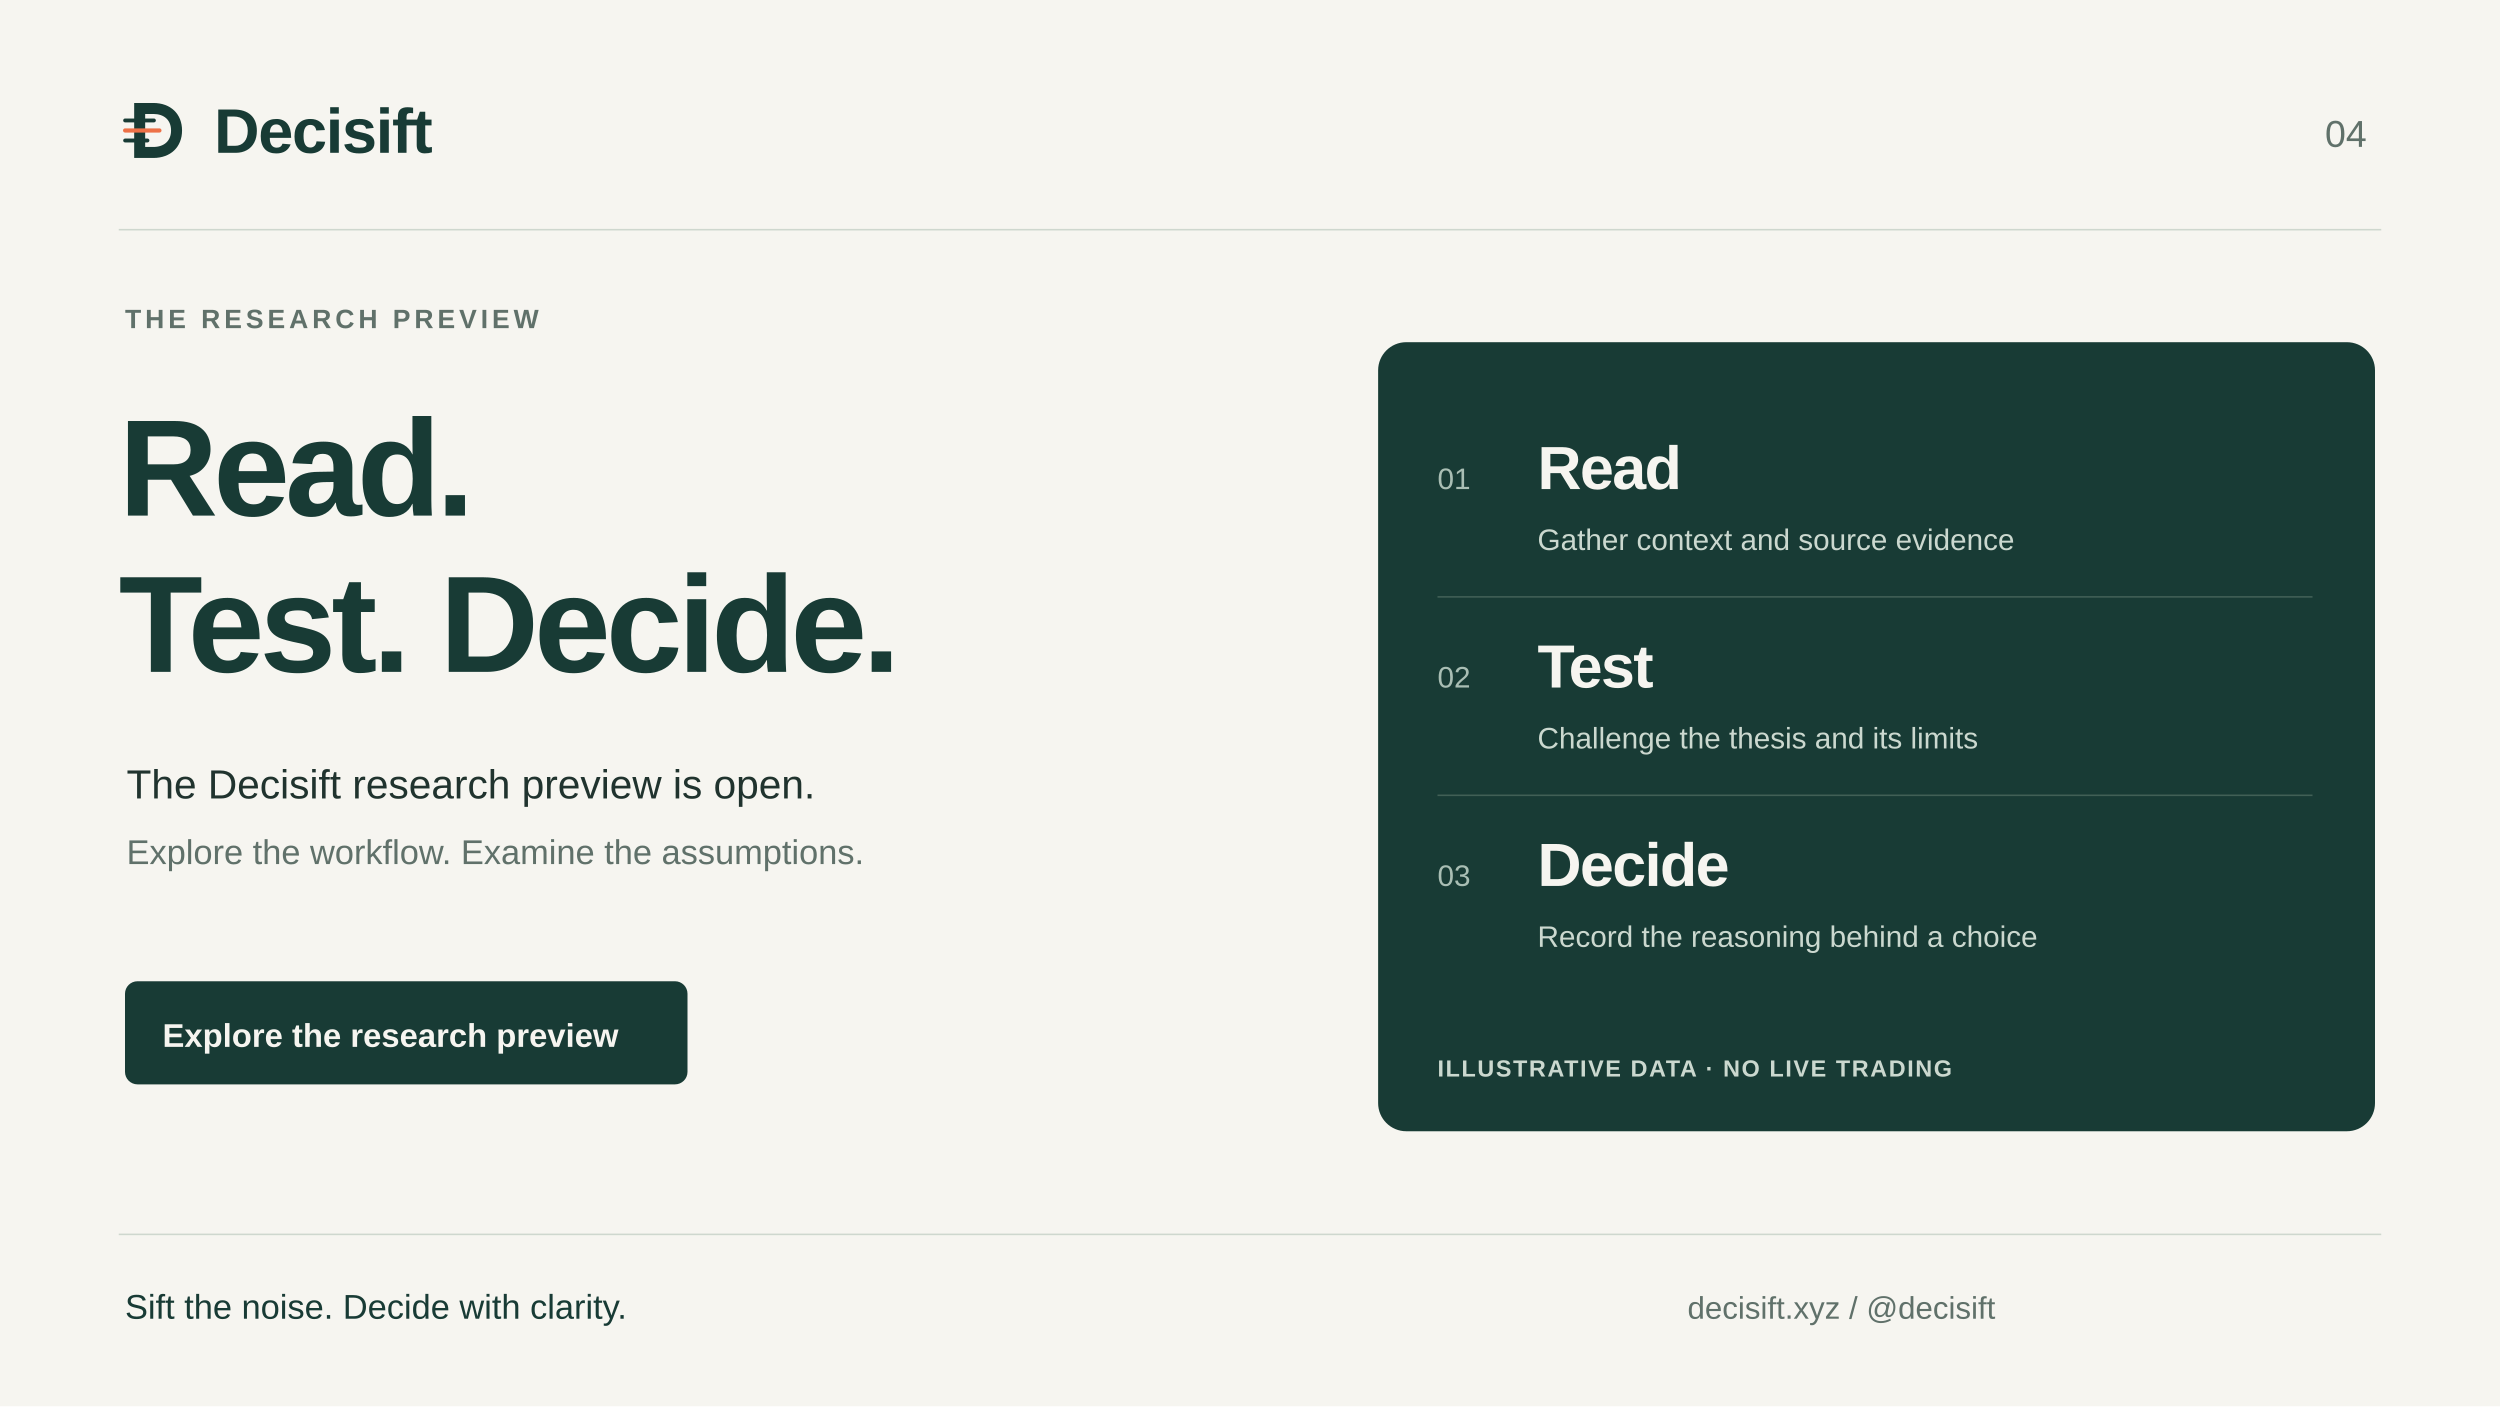
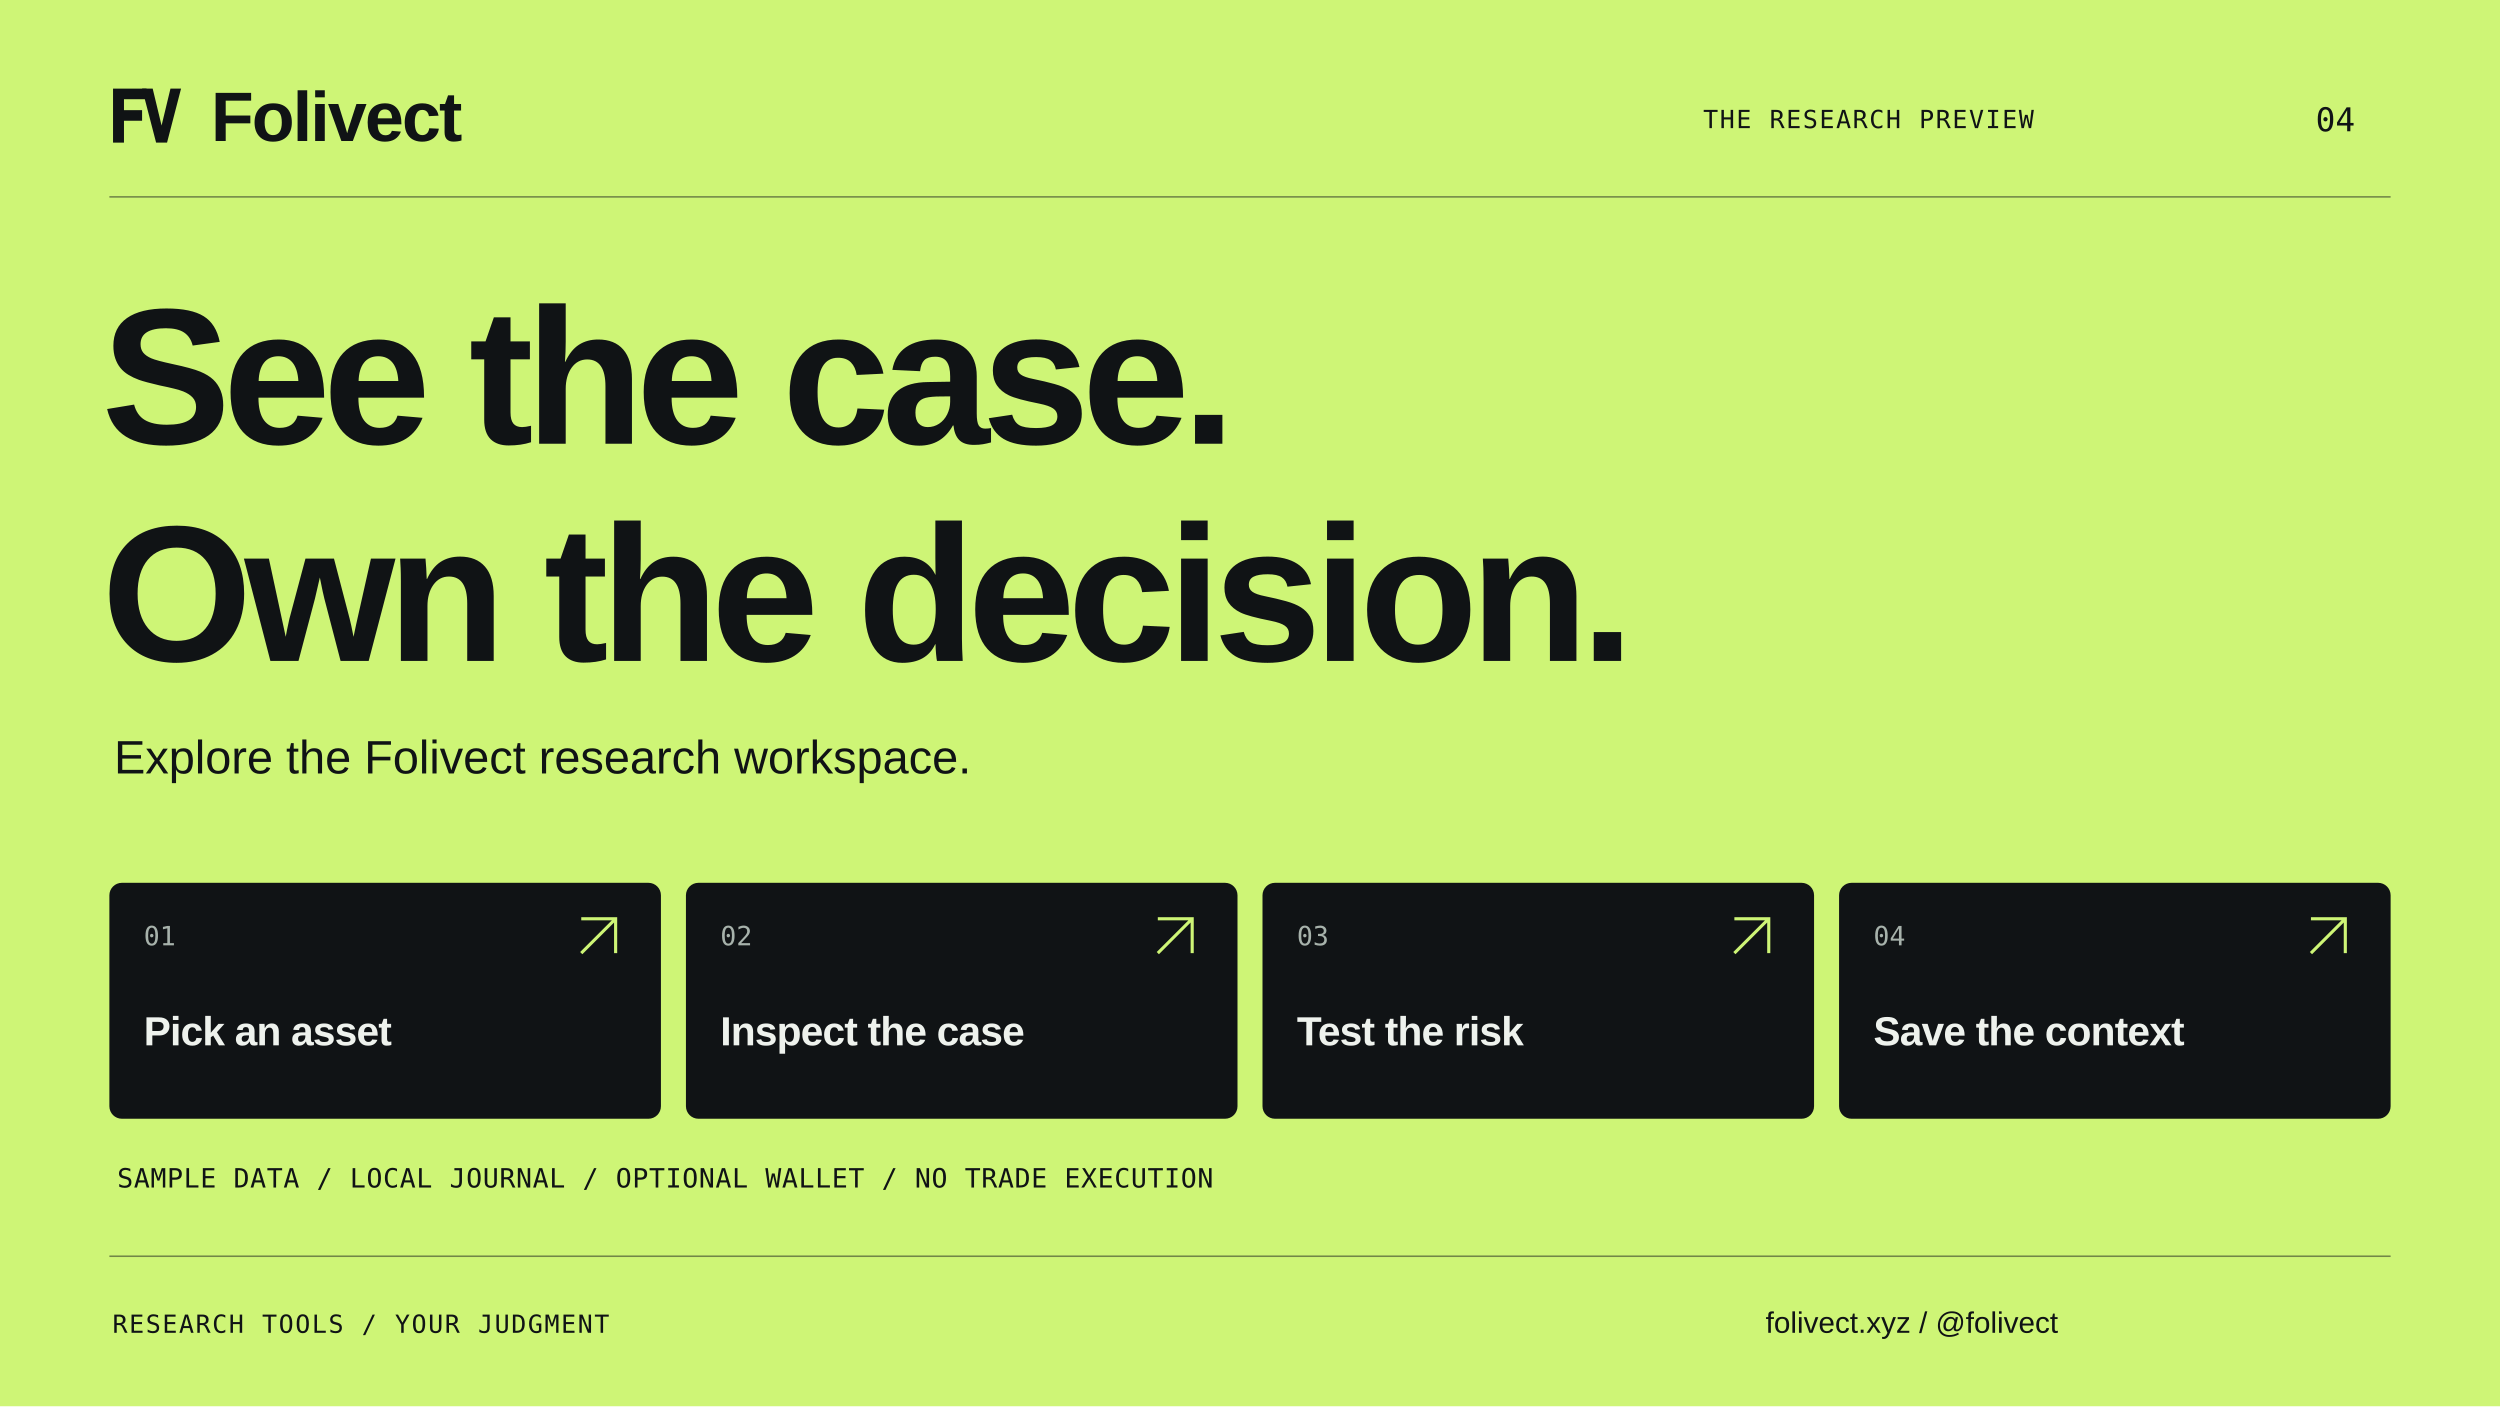
<svg xmlns="http://www.w3.org/2000/svg" width="1600" height="900" viewBox="0 0 1600 900" role="img" aria-labelledby="title desc">
-   <rect x="0" y="0" width="1600" height="900" rx="0" fill="#F6F5F0" />
-   <g transform="translate(72 57) scale(0.2070312)">
-     <path fill="#183B35" fill-rule="evenodd" d="M67 43H126C180 43 215 77 215 128S180 213 126 213H67V43ZM101 77V179H126C160 179 181 160 181 128S160 77 126 77H101Z" />
-     <path d="M39 97H128M39 159H108" stroke="#183B35" stroke-width="12" stroke-linecap="round" />
-     <path d="M39 128H145" stroke="#ED7147" stroke-width="13" stroke-linecap="round" />
+   <rect x="0" y="0" width="1600" height="900" rx="0" fill="#CEF576" />
+   <g transform="translate(66 46) scale(0.21875)">
+     <path d="M29 49H127V80H61V112H114V143H61V207H29Z" fill="#101315" />
+     <path d="M114 49H145L171 157L197 49H228L187 207H155Z" fill="#101315" />
  </g>
-   <text x="137" y="97.81" fill="#183B35" font-family="Arial, Helvetica, sans-serif" font-size="40.28" font-weight="700" letter-spacing="-0.8">Decisift</text>
-   <text x="1488" y="94" fill="#60716A" font-family="Arial, Helvetica, sans-serif" font-size="24" font-weight="400" letter-spacing="0">04</text>
-   <path d="M76 147L1524 147" stroke="#CED7CE" stroke-width="1" />
-   <text x="80" y="210" fill="#60716A" font-family="Arial, Helvetica, sans-serif" font-size="17" font-weight="700" letter-spacing="2.5">THE RESEARCH PREVIEW</text>
-   <text x="76" y="330" fill="#183B35" font-family="Arial, Helvetica, sans-serif" font-size="88" font-weight="700" letter-spacing="-3">Read.</text>
-   <text x="76" y="430" fill="#183B35" font-family="Arial, Helvetica, sans-serif" font-size="88" font-weight="700" letter-spacing="-3">Test. Decide.</text>
-   <text x="81" y="511" fill="#20332E" font-family="Arial, Helvetica, sans-serif" font-size="26" font-weight="400" letter-spacing="0">The Decisift research preview is open.</text>
-   <text x="81" y="553" fill="#60716A" font-family="Arial, Helvetica, sans-serif" font-size="22" font-weight="400" letter-spacing="0">Explore the workflow. Examine the assumptions.</text>
-   <rect x="80" y="628" width="360" height="66" rx="8" fill="#183B35" />
-   <text x="104" y="670" fill="#F6F5F0" font-family="Arial, Helvetica, sans-serif" font-size="21" font-weight="600" letter-spacing="0">Explore the research preview</text>
-   <rect x="882" y="219" width="638" height="505" rx="18" fill="#183B35" />
-   <text x="920" y="313" fill="#A9BEB4" font-family="Arial, Helvetica, sans-serif" font-size="19" font-weight="400" letter-spacing="0">01</text>
-   <text x="984" y="313" fill="#F6F5F0" font-family="Arial, Helvetica, sans-serif" font-size="39" font-weight="600" letter-spacing="-1">Read</text>
-   <text x="984" y="352" fill="#CBD8CF" font-family="Arial, Helvetica, sans-serif" font-size="19" font-weight="400" letter-spacing="0">Gather context and source evidence</text>
-   <path d="M920 382L1480 382" stroke="#416056" stroke-width="1" />
-   <text x="920" y="440" fill="#A9BEB4" font-family="Arial, Helvetica, sans-serif" font-size="19" font-weight="400" letter-spacing="0">02</text>
-   <text x="984" y="440" fill="#F6F5F0" font-family="Arial, Helvetica, sans-serif" font-size="39" font-weight="600" letter-spacing="-1">Test</text>
-   <text x="984" y="479" fill="#CBD8CF" font-family="Arial, Helvetica, sans-serif" font-size="19" font-weight="400" letter-spacing="0">Challenge the thesis and its limits</text>
-   <path d="M920 509L1480 509" stroke="#416056" stroke-width="1" />
-   <text x="920" y="567" fill="#A9BEB4" font-family="Arial, Helvetica, sans-serif" font-size="19" font-weight="400" letter-spacing="0">03</text>
-   <text x="984" y="567" fill="#F6F5F0" font-family="Arial, Helvetica, sans-serif" font-size="39" font-weight="600" letter-spacing="-1">Decide</text>
-   <text x="984" y="606" fill="#CBD8CF" font-family="Arial, Helvetica, sans-serif" font-size="19" font-weight="400" letter-spacing="0">Record the reasoning behind a choice</text>
-   <text x="920" y="689" fill="#CBD8CF" font-family="Arial, Helvetica, sans-serif" font-size="15" font-weight="700" letter-spacing="1">ILLUSTRATIVE DATA · NO LIVE TRADING</text>
-   <path d="M76 790L1524 790" stroke="#CED7CE" stroke-width="1" />
-   <text x="80" y="844" fill="#183B35" font-family="Arial, Helvetica, sans-serif" font-size="22" font-weight="400" letter-spacing="0">Sift the noise. Decide with clarity.</text>
-   <text x="1080" y="844" fill="#60716A" font-family="Arial, Helvetica, sans-serif" font-size="20" font-weight="400" letter-spacing="0">decisift.xyz  /  @decisift</text>
+   <text x="135" y="90.24" fill="#101315" font-family="Arial, Helvetica, sans-serif" font-size="44.8" font-weight="700" letter-spacing="-1.2">Folivect</text>
+   <text x="1090" y="82" fill="#101315" font-family="Consolas, monospace" font-size="16" font-weight="400" letter-spacing="1">THE RESEARCH PREVIEW</text>
+   <text x="1482" y="84" fill="#101315" font-family="Consolas, monospace" font-size="21" font-weight="500" letter-spacing="0">04</text>
+   <path d="M70 126L1530 126" stroke="#718647" stroke-width="1" />
+   <text x="65" y="284" fill="#101315" font-family="Arial, Helvetica, sans-serif" font-size="124" font-weight="700" letter-spacing="-5">See the case.</text>
+   <text x="65" y="423" fill="#101315" font-family="Arial, Helvetica, sans-serif" font-size="124" font-weight="700" letter-spacing="-5">Own the decision.</text>
+   <text x="73" y="495" fill="#101315" font-family="Arial, Helvetica, sans-serif" font-size="30" font-weight="400" letter-spacing="0">Explore the Folivect research workspace.</text>
+   <rect x="70" y="565" width="353" height="151" rx="8" fill="#101315" />
+   <text x="92" y="605" fill="#A7B2AB" font-family="Consolas, monospace" font-size="17" font-weight="400" letter-spacing="0">01</text>
+   <path d="M372 610L394 588M372 588H394V610" fill="none" stroke="#CEF576" stroke-width="2" />
+   <text x="92" y="669" fill="#EEF2ED" font-family="Arial, Helvetica, sans-serif" font-size="26" font-weight="600" letter-spacing="-0.5">Pick an asset</text>
+   <rect x="439" y="565" width="353" height="151" rx="8" fill="#101315" />
+   <text x="461" y="605" fill="#A7B2AB" font-family="Consolas, monospace" font-size="17" font-weight="400" letter-spacing="0">02</text>
+   <path d="M741 610L763 588M741 588H763V610" fill="none" stroke="#CEF576" stroke-width="2" />
+   <text x="461" y="669" fill="#EEF2ED" font-family="Arial, Helvetica, sans-serif" font-size="26" font-weight="600" letter-spacing="-0.5">Inspect the case</text>
+   <rect x="808" y="565" width="353" height="151" rx="8" fill="#101315" />
+   <text x="830" y="605" fill="#A7B2AB" font-family="Consolas, monospace" font-size="17" font-weight="400" letter-spacing="0">03</text>
+   <path d="M1110 610L1132 588M1110 588H1132V610" fill="none" stroke="#CEF576" stroke-width="2" />
+   <text x="830" y="669" fill="#EEF2ED" font-family="Arial, Helvetica, sans-serif" font-size="26" font-weight="600" letter-spacing="-0.5">Test the risk</text>
+   <rect x="1177" y="565" width="353" height="151" rx="8" fill="#101315" />
+   <text x="1199" y="605" fill="#A7B2AB" font-family="Consolas, monospace" font-size="17" font-weight="400" letter-spacing="0">04</text>
+   <path d="M1479 610L1501 588M1479 588H1501V610" fill="none" stroke="#CEF576" stroke-width="2" />
+   <text x="1199" y="669" fill="#EEF2ED" font-family="Arial, Helvetica, sans-serif" font-size="26" font-weight="600" letter-spacing="-0.5">Save the context</text>
+   <text x="75" y="760" fill="#101315" font-family="Consolas, monospace" font-size="17" font-weight="400" letter-spacing="0.4">SAMPLE DATA / LOCAL JOURNAL / OPTIONAL WALLET / NO TRADE EXECUTION</text>
+   <path d="M70 804L1530 804" stroke="#718647" stroke-width="1" />
+   <text x="72" y="853" fill="#101315" font-family="Consolas, monospace" font-size="16" font-weight="400" letter-spacing="1">RESEARCH TOOLS / YOUR JUDGMENT</text>
+   <text x="1130" y="853" fill="#101315" font-family="Arial, Helvetica, sans-serif" font-size="19" font-weight="400" letter-spacing="0">folivect.xyz  /  @folivect</text>
</svg>
